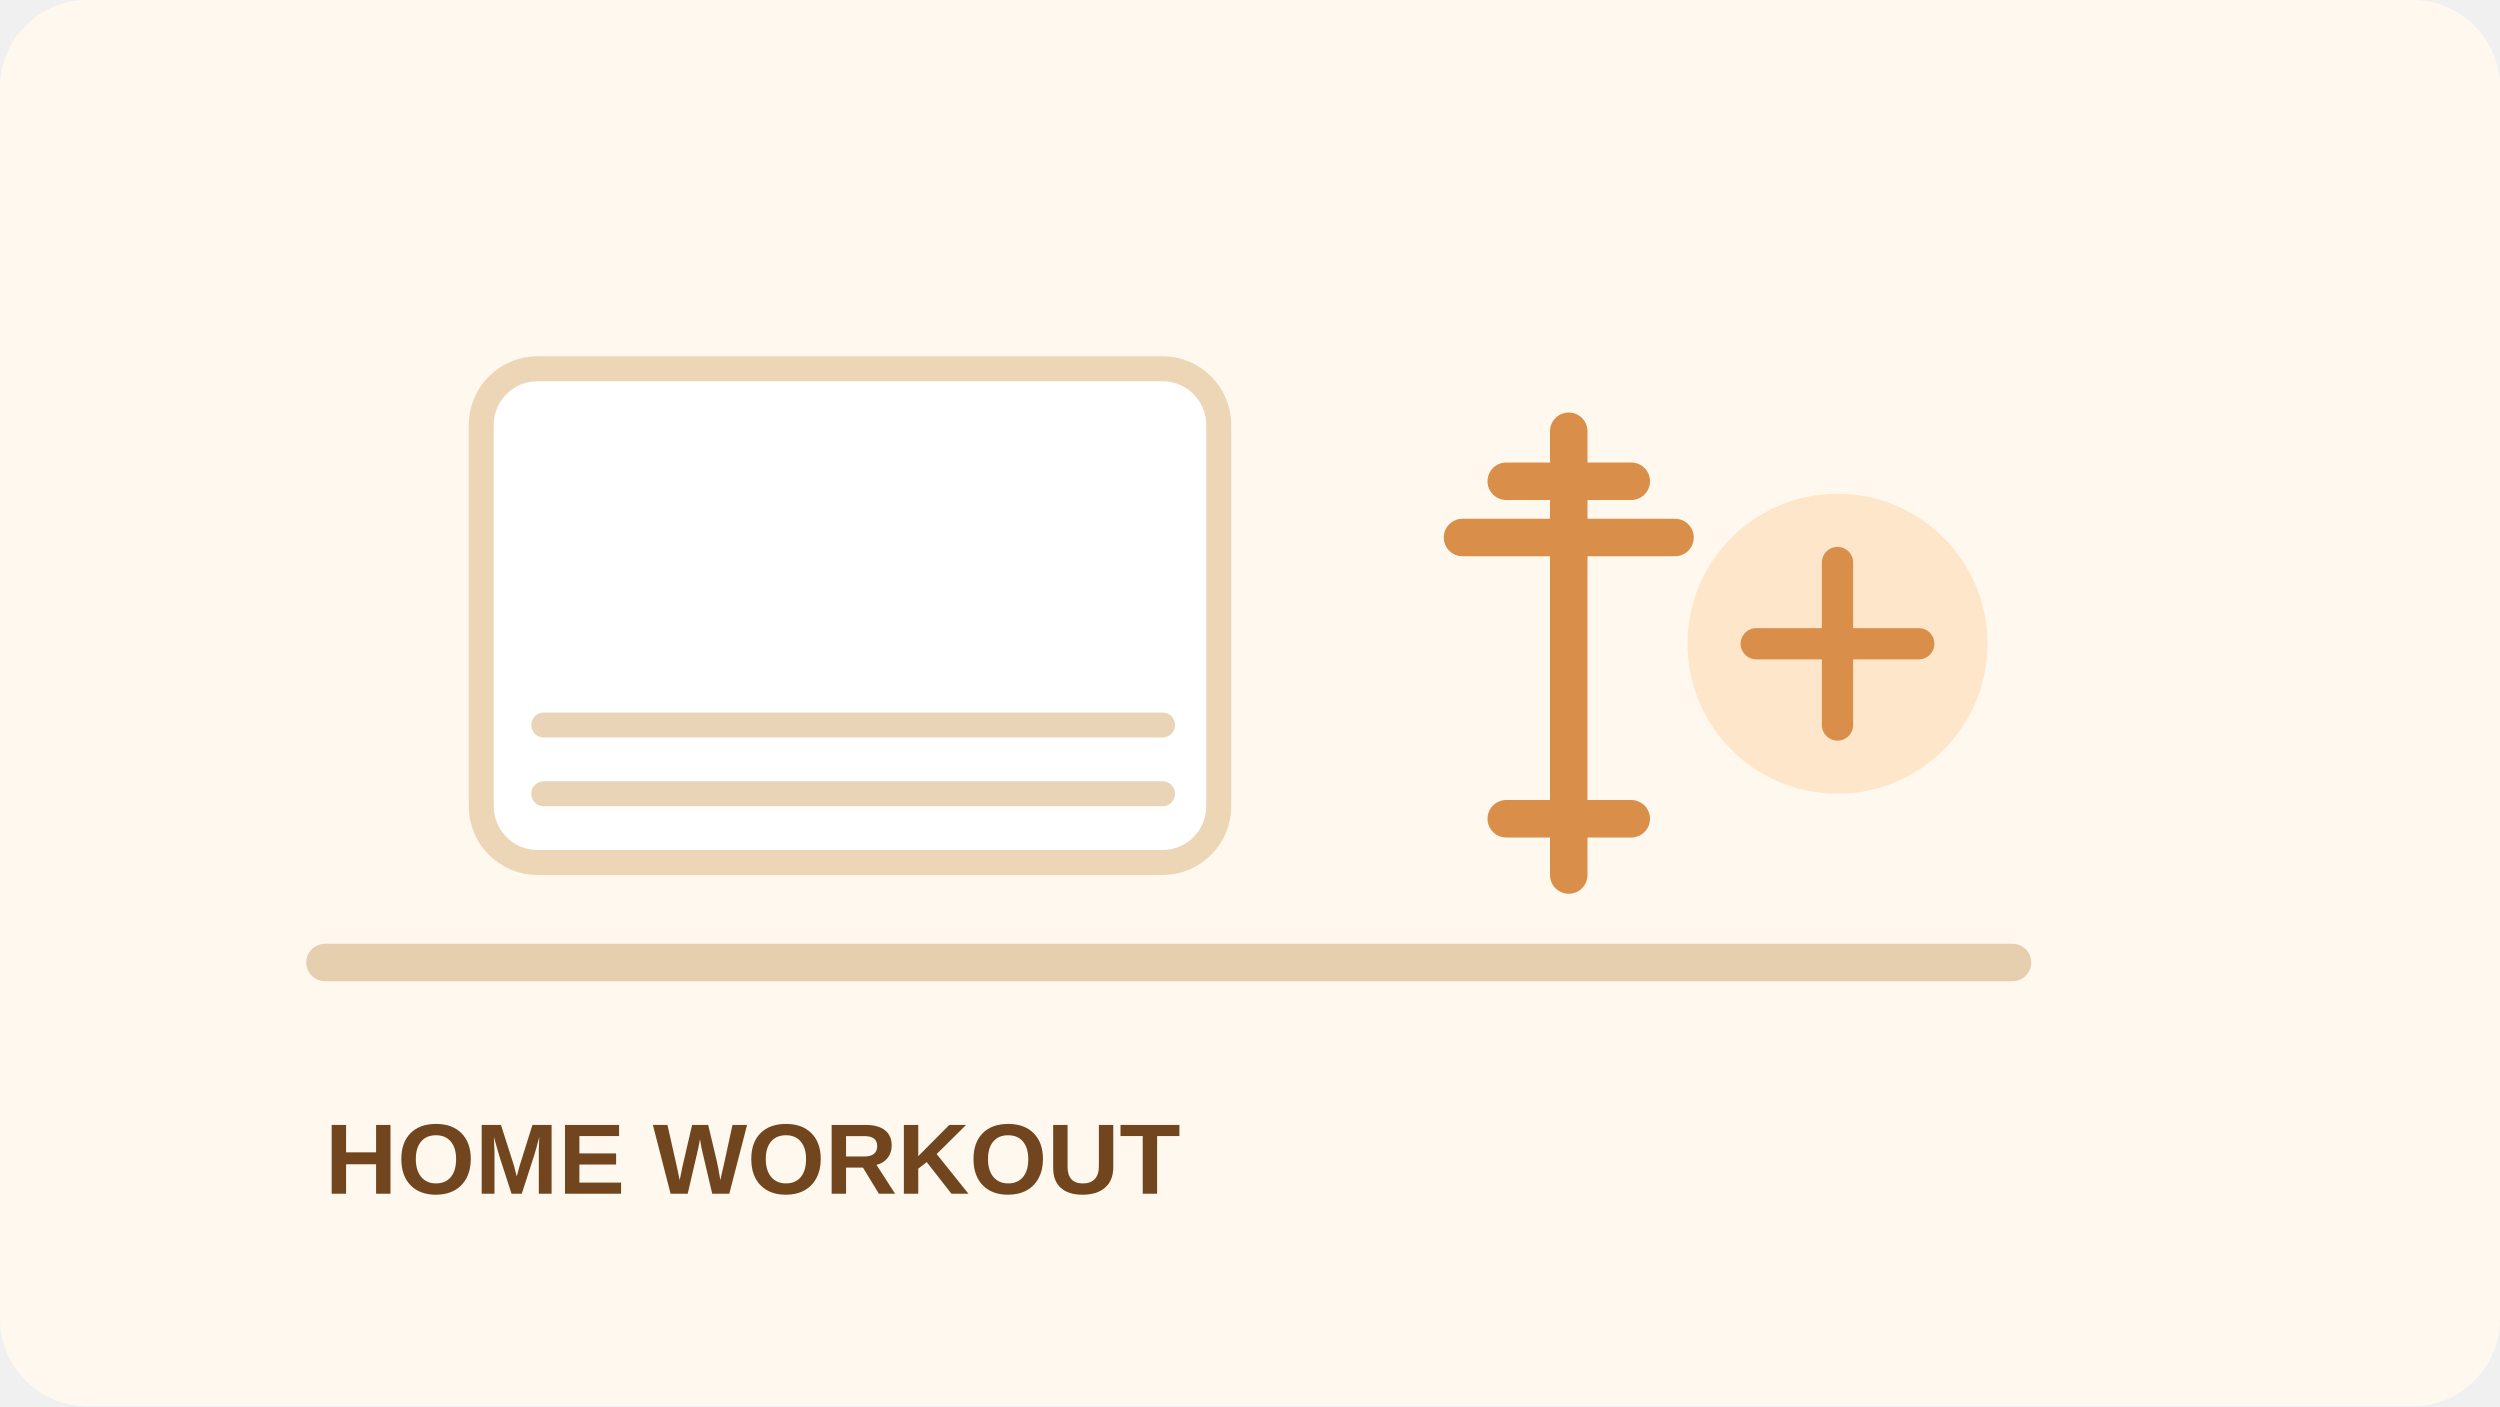
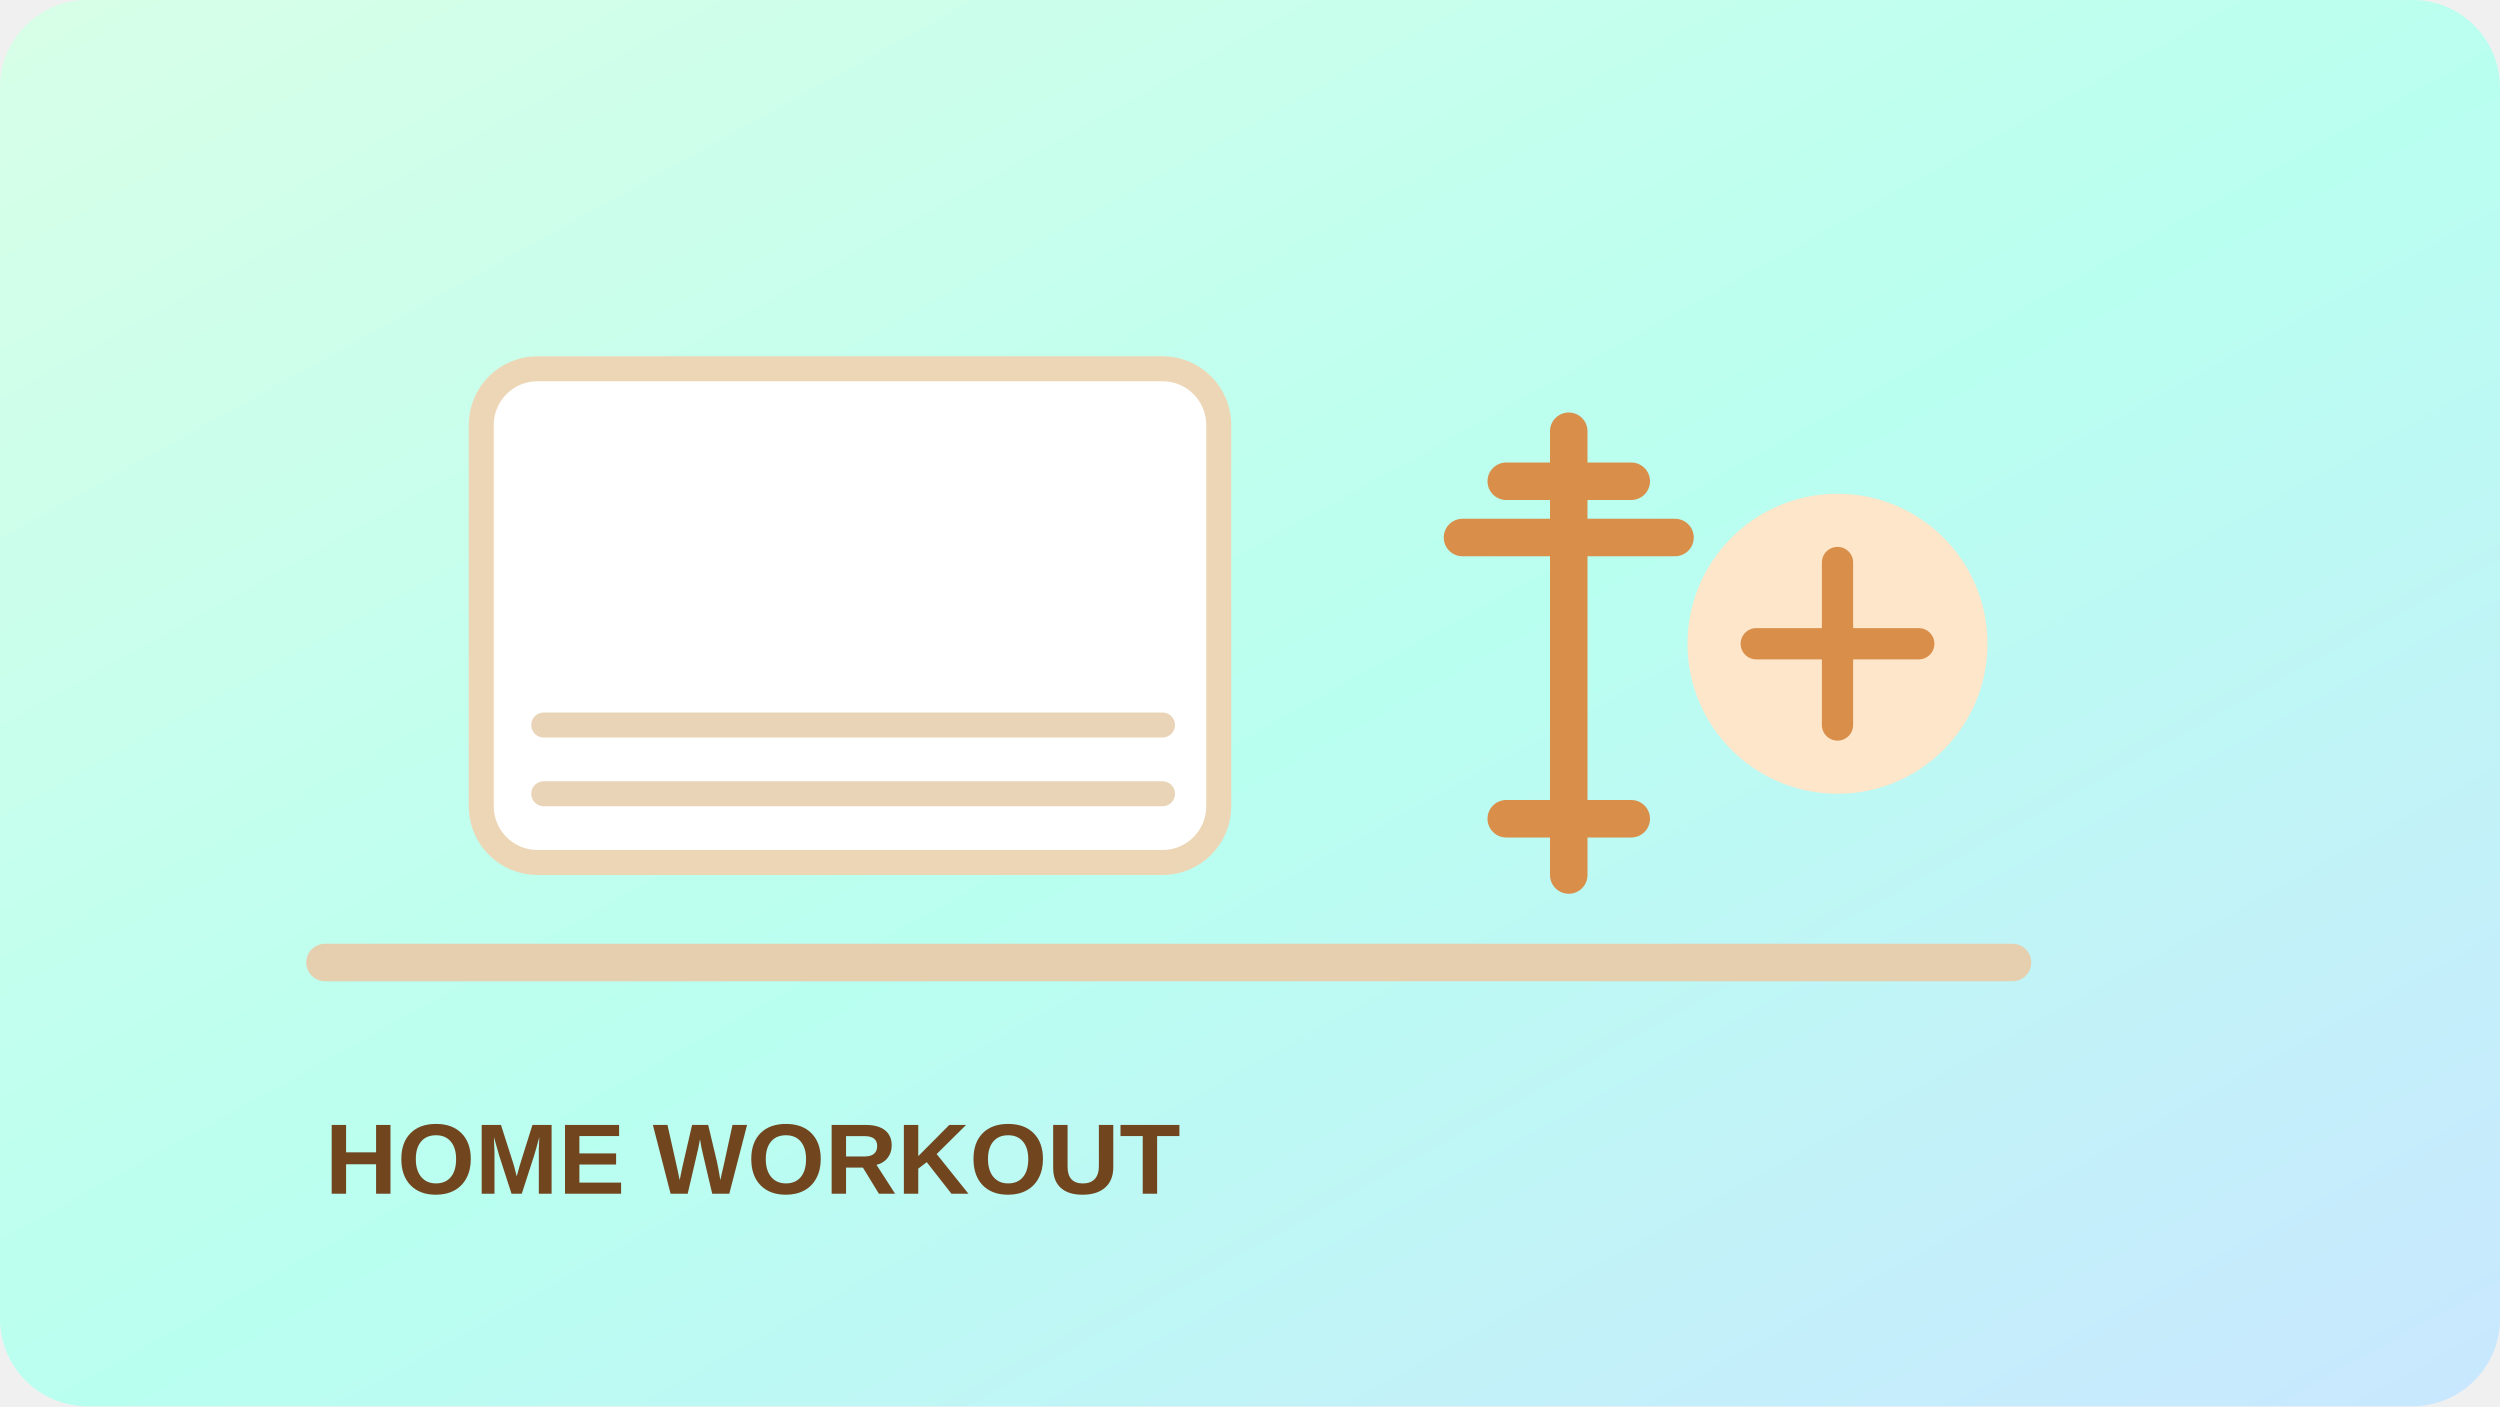
<svg xmlns="http://www.w3.org/2000/svg" viewBox="0 0 800 450">
-   <rect width="800" height="450" rx="28" fill="#fff8ef" />
+   <defs>
+     <linearGradient id="guideBrightBg" x1="0%" y1="0%" x2="100%" y2="100%">
+       <stop offset="0%" stop-color="#d8ffe8" />
+       <stop offset="52%" stop-color="#b9fff0" />
+       <stop offset="100%" stop-color="#c9e7ff" />
+     </linearGradient>
+   </defs>
+   <rect width="800" height="450" rx="28" fill="url(#guideBrightBg)" />
  <path d="M104 308h540" stroke="#e6cfae" stroke-width="12" stroke-linecap="round" />
  <rect x="154" y="118" width="236" height="158" rx="18" fill="#fff" stroke="#edd6b6" stroke-width="8" />
  <path d="M174 254h198M174 232h198" stroke="#e9d4b7" stroke-width="8" stroke-linecap="round" />
  <path d="M502 138v142M468 172h68M482 154h40M482 262h40" stroke="#d98e4a" stroke-width="12" stroke-linecap="round" />
  <circle cx="588" cy="206" r="48" fill="#fde6c9" />
  <path d="M562 206h52M588 180v52" stroke="#d98e4a" stroke-width="10" stroke-linecap="round" />
  <text x="104" y="382" font-family="Arial,sans-serif" font-size="32" font-weight="700" fill="#71461f">HOME WORKOUT</text>
</svg>
